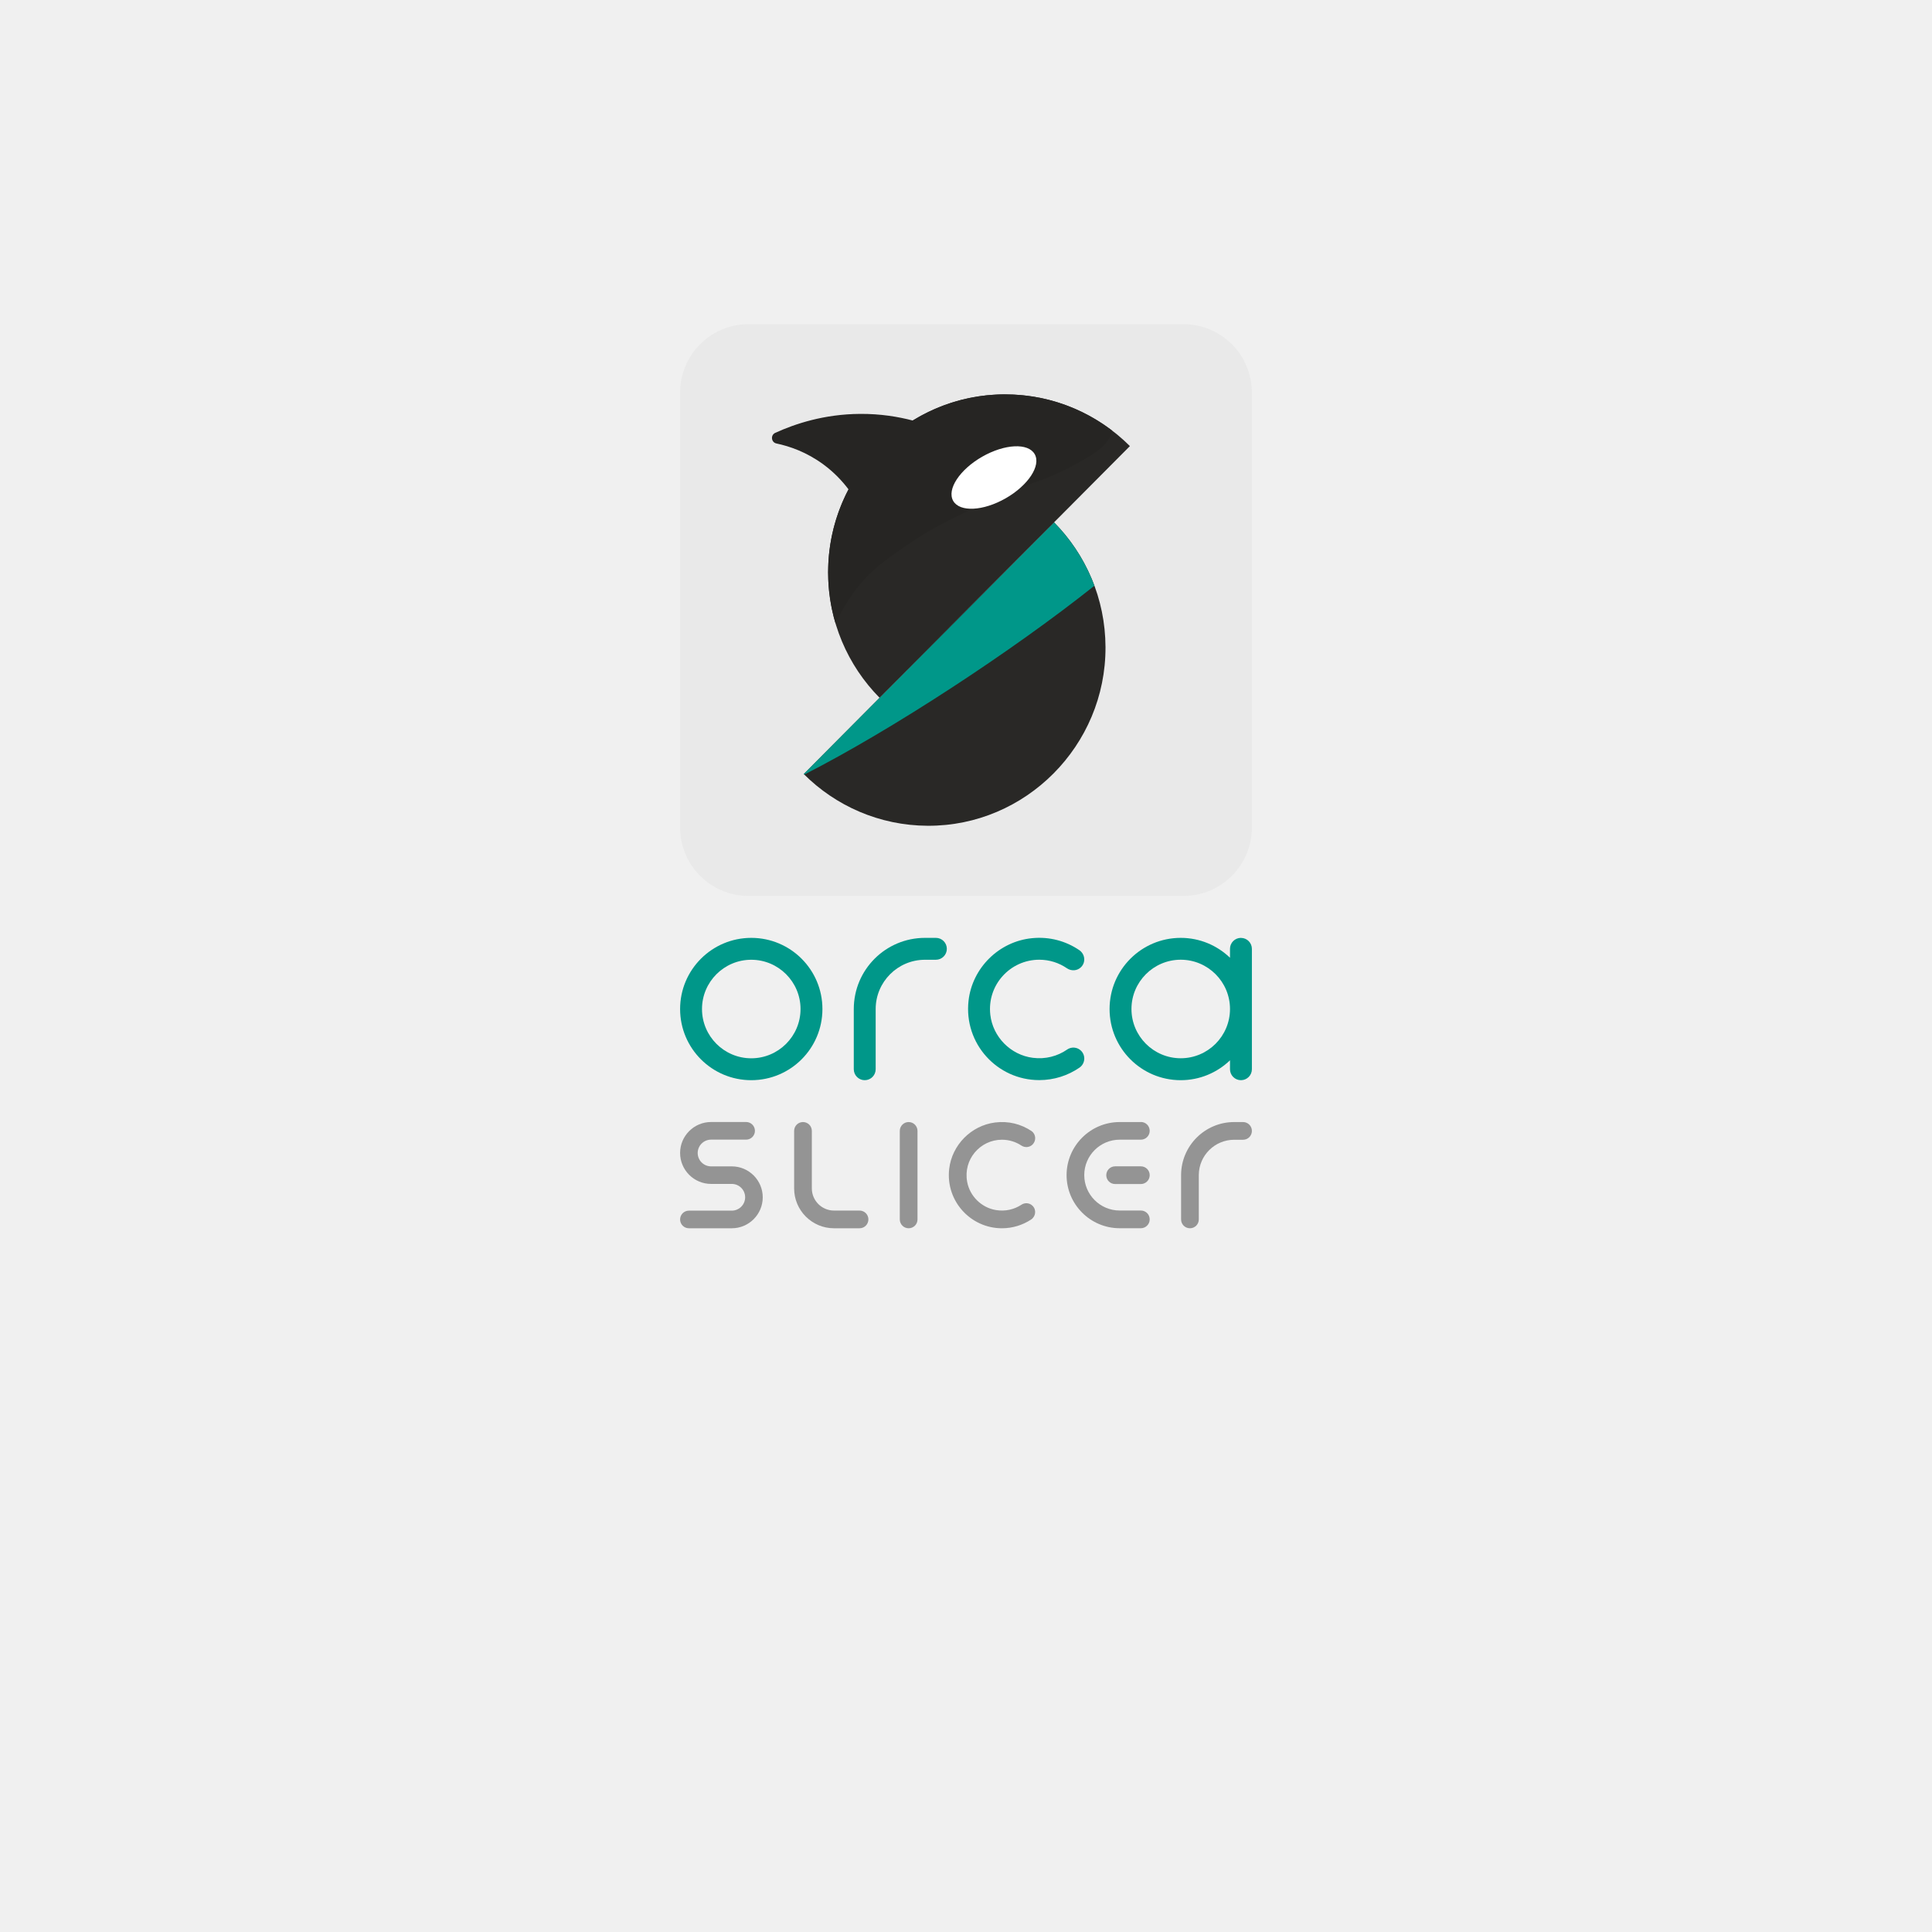
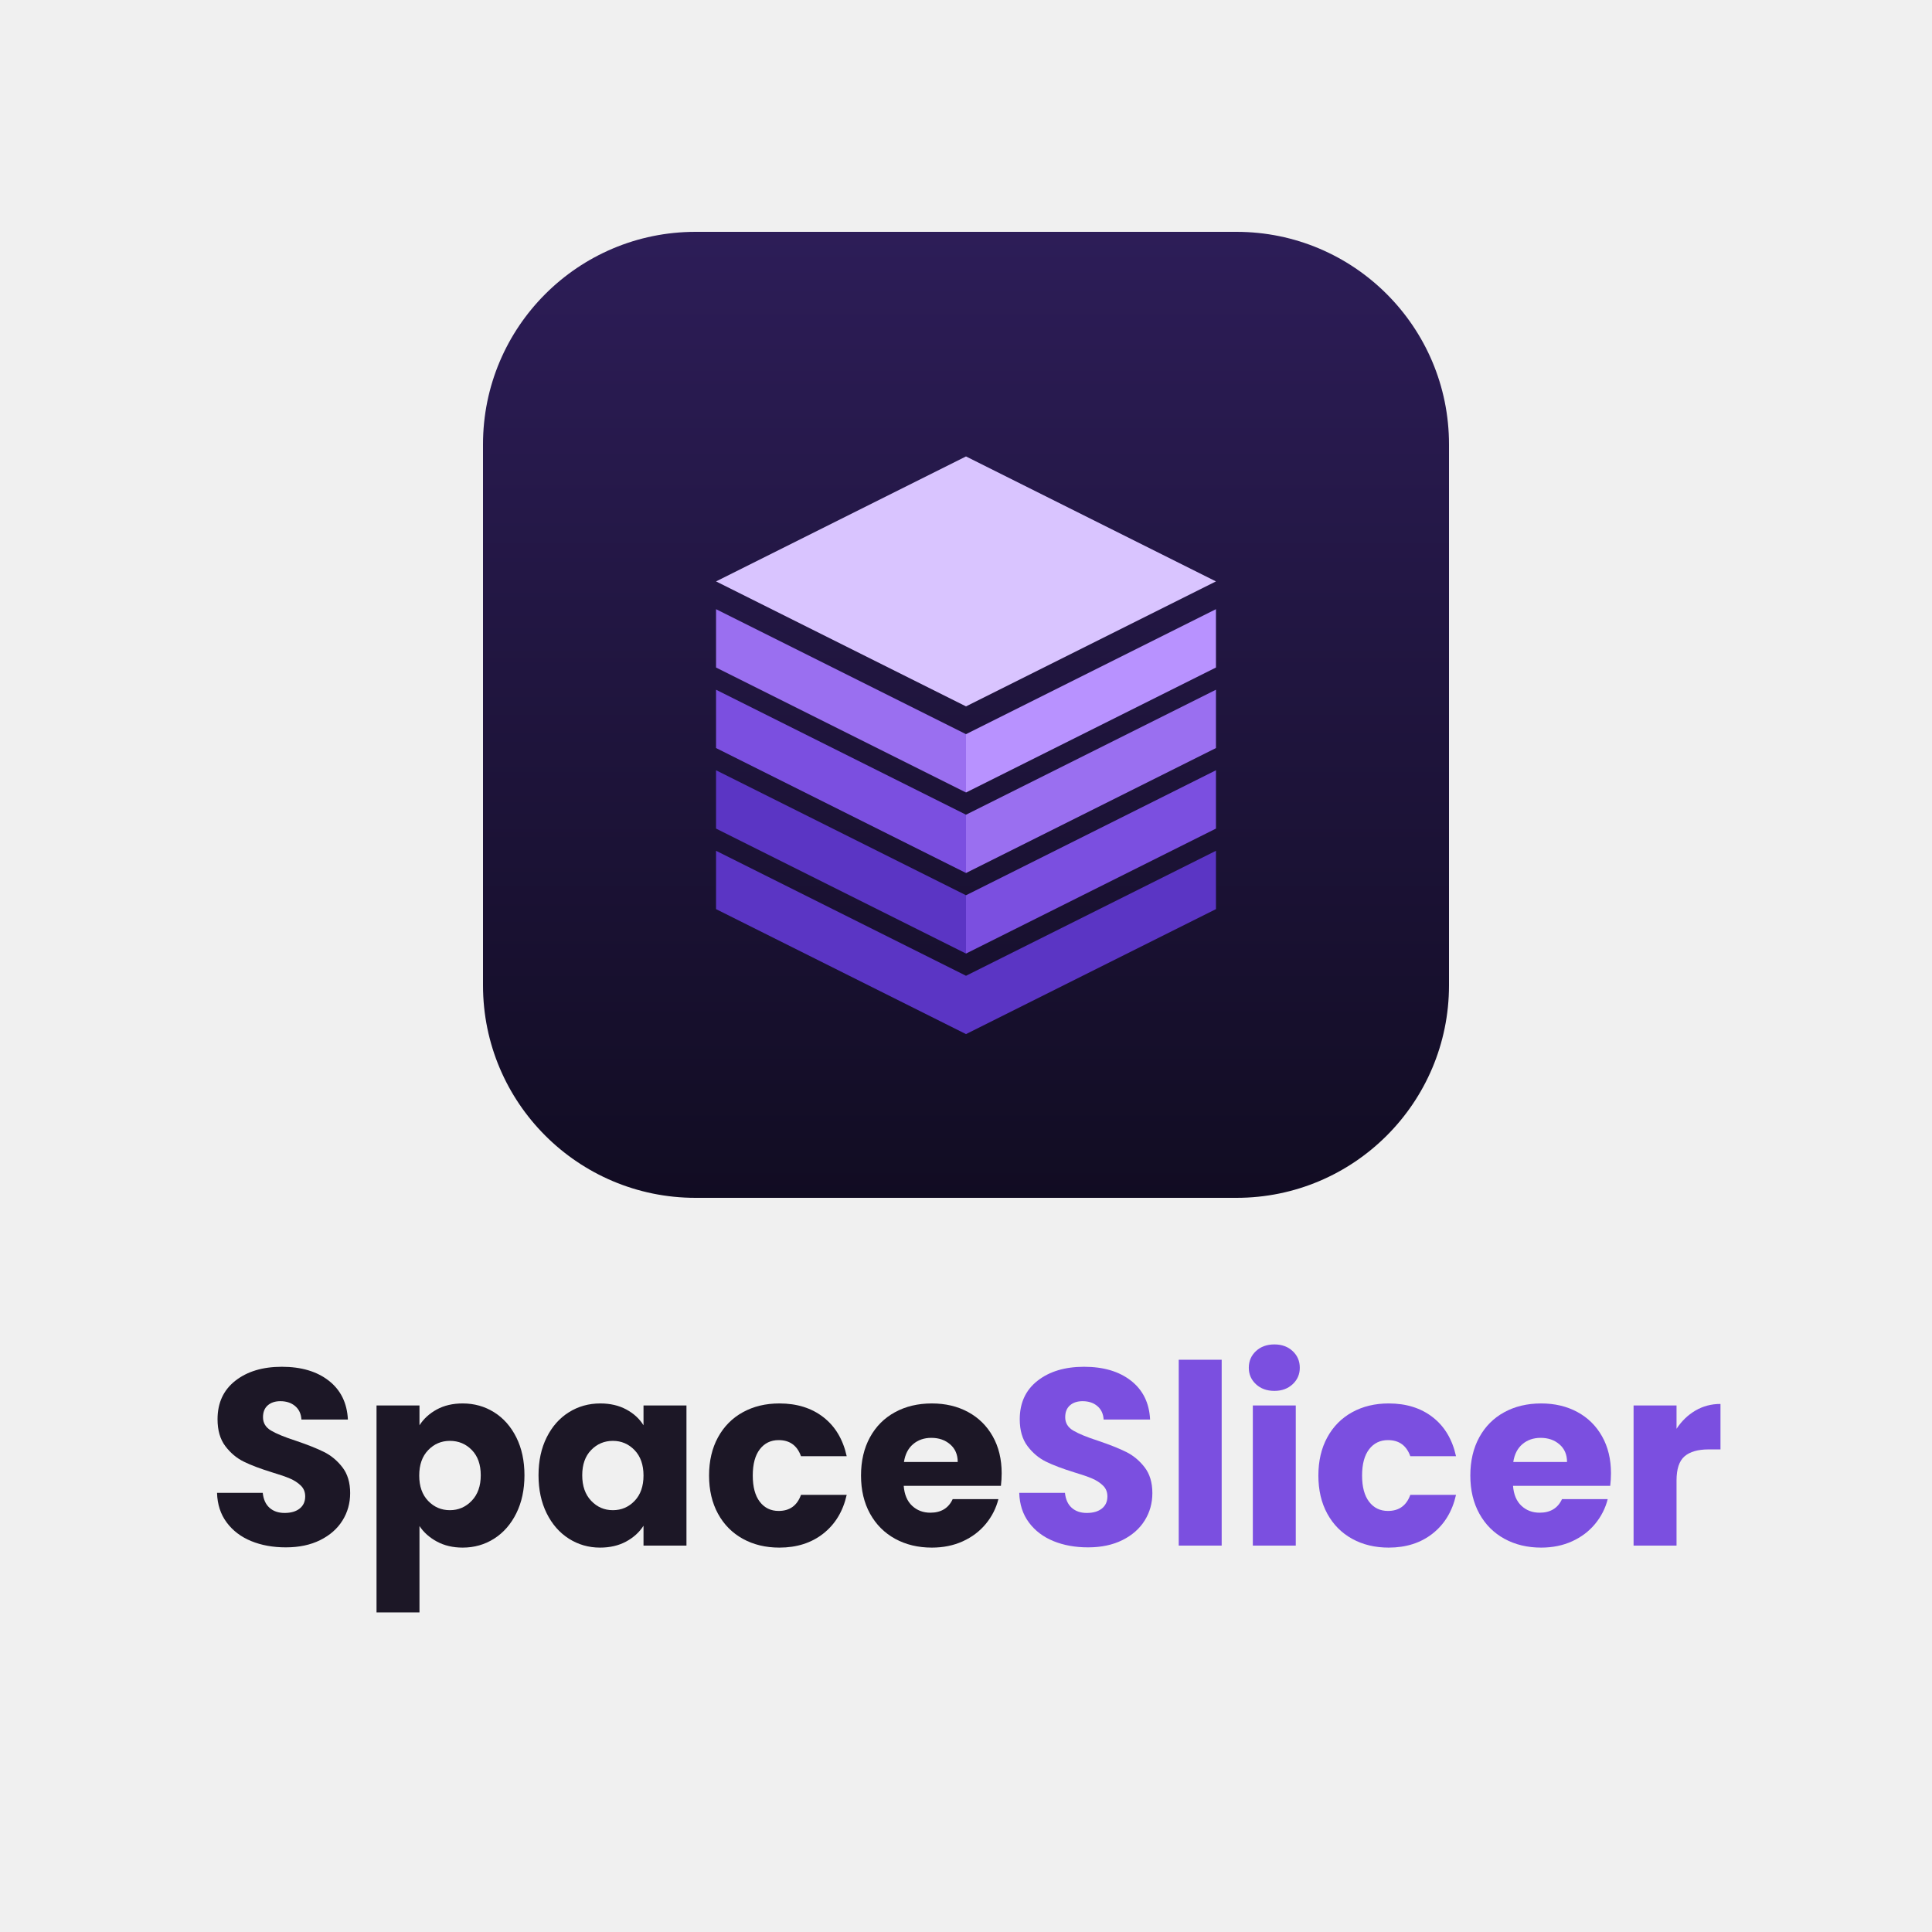
- <svg xmlns="http://www.w3.org/2000/svg" id="a" width="480" height="480" viewBox="0 0 480 480">
-   <g id="b">
-     <g id="c">
-       <rect x="168.97" y="80.54" width="142.05" height="142.05" rx="17" ry="17" style="fill:#e9e9e9;" />
-     </g>
+ <svg xmlns="http://www.w3.org/2000/svg" width="480" height="480" viewBox="0 0 480 480">
+   <g transform="translate(120.00,57.60)">
+     <defs>
+       <linearGradient id="bg240" x1="0" y1="0" x2="0" y2="1">
+         <stop offset="0" stop-color="#2d1d58" />
+         <stop offset="1" stop-color="#110c22" />
+       </linearGradient>
+     </defs>
+     <rect x="0.00" y="0.00" width="240.00" height="240.00" rx="52.80" fill="url(#bg240)" />
+     <polygon points="57.90,153.78 120.00,184.83 120.00,199.32 57.90,168.27" fill="#5b35c4" />
+     <polygon points="120.00,184.83 182.10,153.78 182.10,168.27 120.00,199.32" fill="#5b35c4" />
+     <polygon points="57.90,133.77 120.00,164.82 120.00,179.31 57.90,148.26" fill="#5b35c4" />
+     <polygon points="120.00,164.82 182.10,133.77 182.10,148.26 120.00,179.31" fill="#7b4fe0" />
+     <polygon points="57.90,113.76 120.00,144.81 120.00,159.30 57.90,128.25" fill="#7b4fe0" />
+     <polygon points="120.00,144.81 182.10,113.76 182.10,128.25 120.00,159.30" fill="#9a6ff0" />
+     <polygon points="57.90,93.75 120.00,124.80 120.00,139.29 57.90,108.24" fill="#9a6ff0" />
+     <polygon points="120.00,124.80 182.10,93.75 182.10,108.24 120.00,139.29" fill="#b892ff" />
+     <polygon points="120.00,55.80 182.10,86.85 120.00,117.90 57.90,86.85" fill="#d9c4ff" />
  </g>
-   <g id="d">
-     <path id="e" d="M199.69,192.31c7.91,7.9,18.79,12.8,30.81,12.85,24.33.1,44.25-19.93,44.16-44.4-.05-12.09-4.92-23.03-12.78-30.98l-62.19,62.53Z" style="fill:#292826;" />
-   </g>
-   <g id="f">
-     <path id="g" d="M261.88,129.78l-62.19,62.53s.09.09.13.13c21.79-11.11,51.62-30.64,72.08-46.91-2.21-5.96-5.66-11.32-10.03-15.75" style="fill:#009789;" />
-   </g>
-   <g id="h">
-     <path id="i" d="M249.72,97.98c-24.29,0-43.97,19.8-43.97,44.22,0,12.16,4.88,23.17,12.78,31.16l62.19-62.53c-7.95-7.94-18.9-12.85-30.99-12.85" style="fill:#292826;" />
-   </g>
-   <g id="j">
-     <path id="k" d="M249.72,97.98c-8.41,0-16.27,2.38-22.95,6.5-3.58-.94-8.02-1.69-13.12-1.65-8.89.06-16.12,2.46-21.04,4.71-1.22.56-1.02,2.37.29,2.64,3.23.68,7.49,2.12,11.7,5.23,2.66,1.96,4.68,4.14,6.21,6.17-3.23,6.16-5.07,13.17-5.07,20.62,0,4.44.65,8.73,1.87,12.78,1.86-4.12,3.81-6.88,4.44-7.74,4.04-5.55,8.31-8.44,14.62-12.7,4.65-3.14,11.1-6.83,29.65-14.45,0,0,5.8-1.63,13.58-6.26,3.1-1.84,5.46-3.58,6.21-6.31.05-.19.1-.38.14-.57-7.38-5.62-16.57-8.96-26.53-8.96" style="fill:#262523;" />
-   </g>
-   <g id="l">
-     <path id="m" d="M257.07,112.84c1.61,2.85-1.62,7.76-7.21,10.96-5.6,3.2-11.44,3.48-13.05.63-1.61-2.85,1.62-7.76,7.21-10.96,5.6-3.2,11.44-3.48,13.05-.63" style="fill:#fff;" />
-   </g>
-   <path d="M225.75,278.77c-1.21,0-2.2.98-2.2,2.2v21.99c0,1.21.98,2.2,2.2,2.2s2.2-.98,2.2-2.2v-21.99c0-1.21-.98-2.2-2.2-2.2Z" style="fill:#949494;" />
-   <path d="M283.44,278.77h-5.26c-7.27,0-13.19,5.92-13.19,13.19s5.92,13.19,13.19,13.19h5.26c1.21,0,2.2-.98,2.2-2.2s-.98-2.2-2.2-2.2h-5.26c-4.85,0-8.8-3.95-8.8-8.8s3.95-8.8,8.8-8.8h5.26c1.21,0,2.2-.98,2.2-2.2s-.98-2.2-2.2-2.2Z" style="fill:#949494;" />
-   <path d="M283.44,289.77h-6.39c-1.21,0-2.2.98-2.2,2.2s.98,2.2,2.2,2.2h6.39c1.21,0,2.2-.98,2.2-2.2s-.98-2.2-2.2-2.2Z" style="fill:#949494;" />
-   <path d="M181.81,305.16h-10.65c-1.21,0-2.19-.98-2.19-2.19s.98-2.19,2.19-2.19h10.65c1.83,0,3.32-1.49,3.32-3.32s-1.49-3.32-3.32-3.32h-5.15c-4.24,0-7.69-3.45-7.69-7.69s3.45-7.69,7.69-7.69h8.71c1.21,0,2.19.98,2.19,2.19s-.98,2.19-2.19,2.19h-8.71c-1.83,0-3.32,1.49-3.32,3.32s1.49,3.32,3.32,3.32h5.15c4.24,0,7.69,3.45,7.69,7.69s-3.45,7.69-7.69,7.69Z" style="fill:#949494;" />
-   <path d="M253.77,299.31c-1.78,1.17-4,1.72-6.36,1.32-3.57-.6-6.46-3.44-7.12-7-1.03-5.58,3.24-10.47,8.64-10.47,1.78,0,3.44.53,4.83,1.45.88.58,2.04.48,2.78-.26h0c.97-.97.84-2.6-.29-3.36-2.53-1.7-5.68-2.54-9.04-2.11-5.94.76-10.71,5.6-11.39,11.55-.9,7.96,5.33,14.73,13.11,14.73,2.67,0,5.15-.8,7.23-2.16,1.18-.78,1.38-2.42.38-3.42h0c-.74-.74-1.9-.85-2.77-.27Z" style="fill:#949494;" />
-   <path d="M213.55,300.76h-6.35c-3.03,0-5.5-2.47-5.5-5.5v-14.29c0-1.21-.98-2.2-2.2-2.2s-2.2.98-2.2,2.2v14.29c0,5.46,4.44,9.9,9.9,9.9h6.35c1.21,0,2.2-.98,2.2-2.2s-.98-2.2-2.2-2.2Z" style="fill:#949494;" />
-   <path d="M308.83,283.17h-2.2c-4.82,0-8.75,3.9-8.79,8.72v11.07c0,1.21-.98,2.2-2.2,2.2s-2.2-.98-2.2-2.2v-11.07c.04-7.24,5.94-13.12,13.19-13.12h2.2c1.21,0,2.2.98,2.2,2.2s-.98,2.2-2.2,2.2Z" style="fill:#949494;" />
-   <path d="M186.65,238.45c6.75,0,12.24,5.49,12.24,12.24s-5.49,12.24-12.24,12.24-12.24-5.49-12.24-12.24,5.49-12.24,12.24-12.24M186.65,233.01c-9.76,0-17.68,7.91-17.68,17.68s7.91,17.68,17.68,17.68,17.68-7.91,17.68-17.68-7.91-17.68-17.68-17.68h0Z" style="fill:#009789;" />
-   <path d="M308.31,233.01c-1.5,0-2.72,1.22-2.72,2.72v2.22c-3.18-3.05-7.48-4.94-12.24-4.94-9.76,0-17.68,7.91-17.68,17.68s7.91,17.68,17.68,17.68c4.75,0,9.06-1.89,12.24-4.94v2.22c0,1.5,1.22,2.72,2.72,2.72s2.72-1.22,2.72-2.72v-29.91c0-1.5-1.22-2.72-2.72-2.72ZM293.35,262.92c-6.75,0-12.24-5.49-12.24-12.24s5.49-12.24,12.24-12.24,12.24,5.49,12.24,12.24-5.49,12.24-12.24,12.24Z" style="fill:#009789;" />
-   <path d="M232.52,233.01h-2.72c-9.76,0-17.68,7.91-17.68,17.68v14.96c0,1.5,1.22,2.72,2.72,2.72s2.72-1.22,2.72-2.72v-14.96c0-6.75,5.49-12.24,12.24-12.24h0s2.72,0,2.72,0c1.5,0,2.72-1.22,2.72-2.72s-1.22-2.72-2.72-2.72Z" style="fill:#009789;" />
-   <path d="M265.11,260.77c-2.37,1.63-5.34,2.45-8.51,2.04-5.51-.7-9.94-5.19-10.56-10.71-.84-7.38,4.94-13.66,12.16-13.66,2.55,0,4.91.78,6.87,2.12,1.1.75,2.57.67,3.52-.28h0c1.22-1.22.99-3.23-.43-4.21-3.29-2.25-7.39-3.42-11.77-2.98-8.19.81-14.84,7.37-15.76,15.55-1.19,10.67,7.13,19.71,17.56,19.71,3.71,0,7.15-1.14,10-3.1,1.41-.97,1.61-2.98.4-4.19h0c-.93-.93-2.39-1.05-3.48-.3Z" style="fill:#009789;" />
+   <path d="M53.923 370.896H65.28Q65.53 373.33 66.965 374.609Q68.4 375.888 70.709 375.888Q73.08 375.888 74.453 374.796Q75.826 373.704 75.826 371.77Q75.826 370.147 74.734 369.086Q73.642 368.026 72.05 367.339Q70.459 366.653 67.526 365.779Q63.283 364.469 60.6 363.158Q57.917 361.848 55.982 359.29Q54.048 356.731 54.048 352.613Q54.048 346.498 58.478 343.034Q62.909 339.571 70.022 339.571Q77.261 339.571 81.691 343.034Q86.122 346.498 86.434 352.675H74.89Q74.765 350.554 73.33 349.337Q71.894 348.12 69.648 348.12Q67.714 348.12 66.528 349.15Q65.342 350.179 65.342 352.114Q65.342 354.235 67.339 355.421Q69.336 356.606 73.579 357.979Q77.822 359.414 80.474 360.725Q83.126 362.035 85.061 364.531Q86.995 367.027 86.995 370.958Q86.995 374.702 85.092 377.76Q83.189 380.818 79.57 382.627Q75.95 384.437 71.021 384.437Q66.216 384.437 62.41 382.877Q58.603 381.317 56.326 378.259Q54.048 375.202 53.923 370.896Z" fill="#1c1726" />
+   <path d="M114.95 348.682Q119.256 348.682 122.75 350.866Q126.245 353.05 128.273 357.106Q130.301 361.162 130.301 366.528Q130.301 371.894 128.273 375.982Q126.245 380.069 122.75 382.284Q119.256 384.499 114.95 384.499Q111.331 384.499 108.554 383.002Q105.778 381.504 104.218 379.133V400.598H93.547V349.181H104.218V354.11Q105.778 351.677 108.523 350.179Q111.269 348.682 114.95 348.682ZM111.768 357.979Q108.586 357.979 106.37 360.288Q104.155 362.597 104.155 366.59Q104.155 370.584 106.37 372.893Q108.586 375.202 111.768 375.202Q114.95 375.202 117.197 372.862Q119.443 370.522 119.443 366.528Q119.443 362.534 117.228 360.257Q115.013 357.979 111.768 357.979Z" fill="#1c1726" />
+   <path d="M149.146 348.682Q152.827 348.682 155.604 350.179Q158.381 351.677 159.878 354.11V349.181H170.549V384.0H159.878V379.07Q158.318 381.504 155.542 383.002Q152.765 384.499 149.083 384.499Q144.84 384.499 141.346 382.284Q137.851 380.069 135.823 375.982Q133.795 371.894 133.795 366.528Q133.795 361.162 135.823 357.106Q137.851 353.05 141.346 350.866Q144.84 348.682 149.146 348.682ZM152.266 357.979Q149.083 357.979 146.868 360.257Q144.653 362.534 144.653 366.528Q144.653 370.522 146.868 372.862Q149.083 375.202 152.266 375.202Q155.448 375.202 157.663 372.893Q159.878 370.584 159.878 366.59Q159.878 362.597 157.663 360.288Q155.448 357.979 152.266 357.979Z" fill="#1c1726" />
+   <path d="M193.637 348.682Q200.189 348.682 204.588 352.114Q208.987 355.546 210.36 361.786H199.003Q197.568 357.792 193.45 357.792Q190.517 357.792 188.77 360.07Q187.022 362.347 187.022 366.59Q187.022 370.834 188.77 373.111Q190.517 375.389 193.45 375.389Q197.568 375.389 199.003 371.395H210.36Q208.987 377.51 204.557 381.005Q200.126 384.499 193.637 384.499Q188.52 384.499 184.558 382.315Q180.595 380.131 178.38 376.075Q176.165 372.019 176.165 366.59Q176.165 361.162 178.38 357.106Q180.595 353.05 184.558 350.866Q188.52 348.682 193.637 348.682Z" fill="#1c1726" />
+   <path d="M248.674 369.149H224.525Q224.774 372.394 226.615 374.11Q228.456 375.826 231.139 375.826Q235.133 375.826 236.693 372.456H248.05Q247.176 375.888 244.898 378.634Q242.621 381.379 239.189 382.939Q235.757 384.499 231.514 384.499Q226.397 384.499 222.403 382.315Q218.41 380.131 216.163 376.075Q213.917 372.019 213.917 366.59Q213.917 361.162 216.132 357.106Q218.347 353.05 222.341 350.866Q226.334 348.682 231.514 348.682Q236.568 348.682 240.499 350.803Q244.43 352.925 246.646 356.856Q248.861 360.787 248.861 366.029Q248.861 367.526 248.674 369.149ZM237.941 363.221Q237.941 360.475 236.069 358.853Q234.197 357.23 231.389 357.23Q228.706 357.23 226.865 358.79Q225.024 360.35 224.587 363.221Z" fill="#1c1726" />
+   <path d="M253.229 370.896H264.586Q264.835 373.33 266.27 374.609Q267.706 375.888 270.014 375.888Q272.386 375.888 273.758 374.796Q275.131 373.704 275.131 371.77Q275.131 370.147 274.039 369.086Q272.947 368.026 271.356 367.339Q269.765 366.653 266.832 365.779Q262.589 364.469 259.906 363.158Q257.222 361.848 255.288 359.29Q253.354 356.731 253.354 352.613Q253.354 346.498 257.784 343.034Q262.214 339.571 269.328 339.571Q276.566 339.571 280.997 343.034Q285.427 346.498 285.739 352.675H274.195Q274.07 350.554 272.635 349.337Q271.2 348.12 268.954 348.12Q267.019 348.12 265.834 349.15Q264.648 350.179 264.648 352.114Q264.648 354.235 266.645 355.421Q268.642 356.606 272.885 357.979Q277.128 359.414 279.78 360.725Q282.432 362.035 284.366 364.531Q286.301 367.027 286.301 370.958Q286.301 374.702 284.398 377.76Q282.494 380.818 278.875 382.627Q275.256 384.437 270.326 384.437Q265.522 384.437 261.715 382.877Q257.909 381.317 255.631 378.259Q253.354 375.202 253.229 370.896Z" fill="#7b4fe0" />
+   <path d="M303.523 337.824V384.0H292.853V337.824Z" fill="#7b4fe0" />
+   <path d="M310.262 339.821Q310.262 337.325 312.041 335.671Q313.819 334.018 316.627 334.018Q319.373 334.018 321.151 335.671Q322.93 337.325 322.93 339.821Q322.93 342.254 321.151 343.908Q319.373 345.562 316.627 345.562Q313.819 345.562 312.041 343.908Q310.262 342.254 310.262 339.821ZM321.931 349.181V384.0H311.261V349.181Z" fill="#7b4fe0" />
+   <path d="M345.019 348.682Q351.571 348.682 355.97 352.114Q360.37 355.546 361.742 361.786H350.386Q348.95 357.792 344.832 357.792Q341.899 357.792 340.152 360.07Q338.405 362.347 338.405 366.59Q338.405 370.834 340.152 373.111Q341.899 375.389 344.832 375.389Q348.95 375.389 350.386 371.395H361.742Q360.37 377.51 355.939 381.005Q351.509 384.499 345.019 384.499Q339.902 384.499 335.94 382.315Q331.978 380.131 329.762 376.075Q327.547 372.019 327.547 366.59Q327.547 361.162 329.762 357.106Q331.978 353.05 335.94 350.866Q339.902 348.682 345.019 348.682Z" fill="#7b4fe0" />
+   <path d="M400.056 369.149H375.907Q376.157 372.394 377.998 374.11Q379.838 375.826 382.522 375.826Q386.515 375.826 388.075 372.456H399.432Q398.558 375.888 396.281 378.634Q394.003 381.379 390.571 382.939Q387.139 384.499 382.896 384.499Q377.779 384.499 373.786 382.315Q369.792 380.131 367.546 376.075Q365.299 372.019 365.299 366.59Q365.299 361.162 367.514 357.106Q369.73 353.05 373.723 350.866Q377.717 348.682 382.896 348.682Q387.95 348.682 391.882 350.803Q395.813 352.925 398.028 356.856Q400.243 360.787 400.243 366.029Q400.243 367.526 400.056 369.149ZM389.323 363.221Q389.323 360.475 387.451 358.853Q385.579 357.23 382.771 357.23Q380.088 357.23 378.247 358.79Q376.406 360.35 375.97 363.221Z" fill="#7b4fe0" />
+   <path d="M427.45 348.806V360.101H424.517Q420.523 360.101 418.526 361.817Q416.53 363.533 416.53 367.838V384.0H405.859V349.181H416.53V354.984Q418.402 352.114 421.21 350.46Q424.018 348.806 427.45 348.806Z" fill="#7b4fe0" />
</svg>
